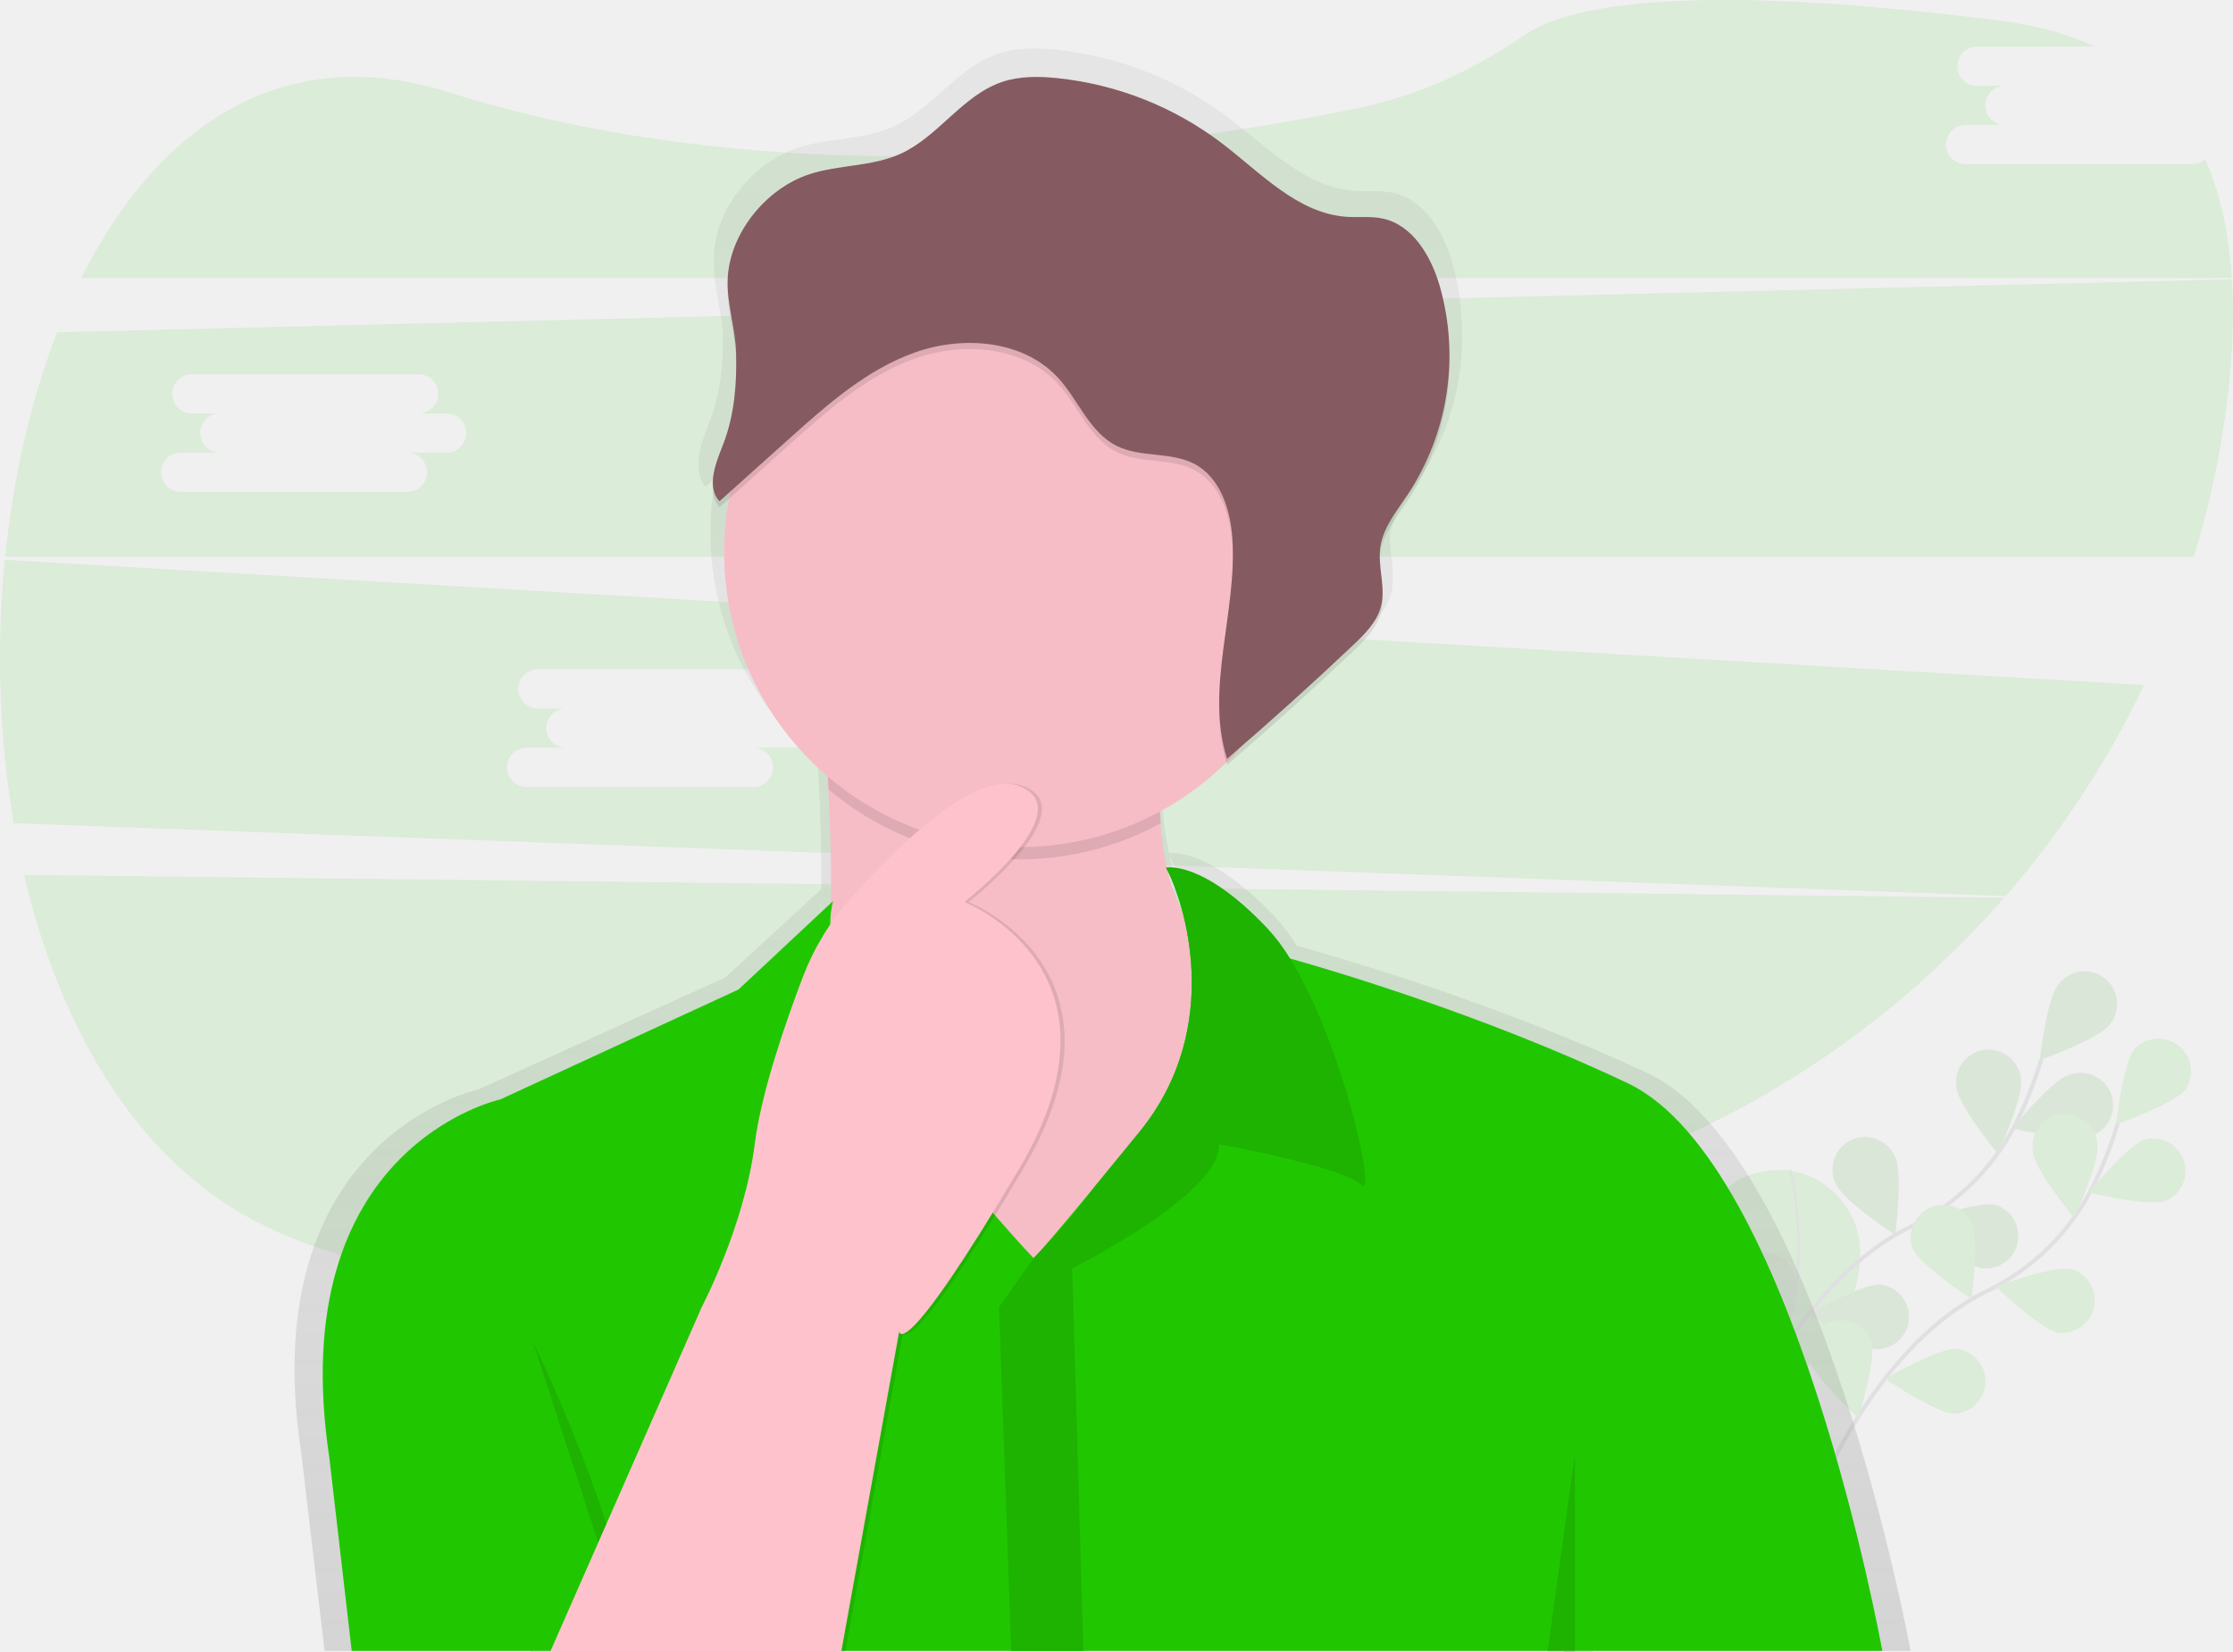
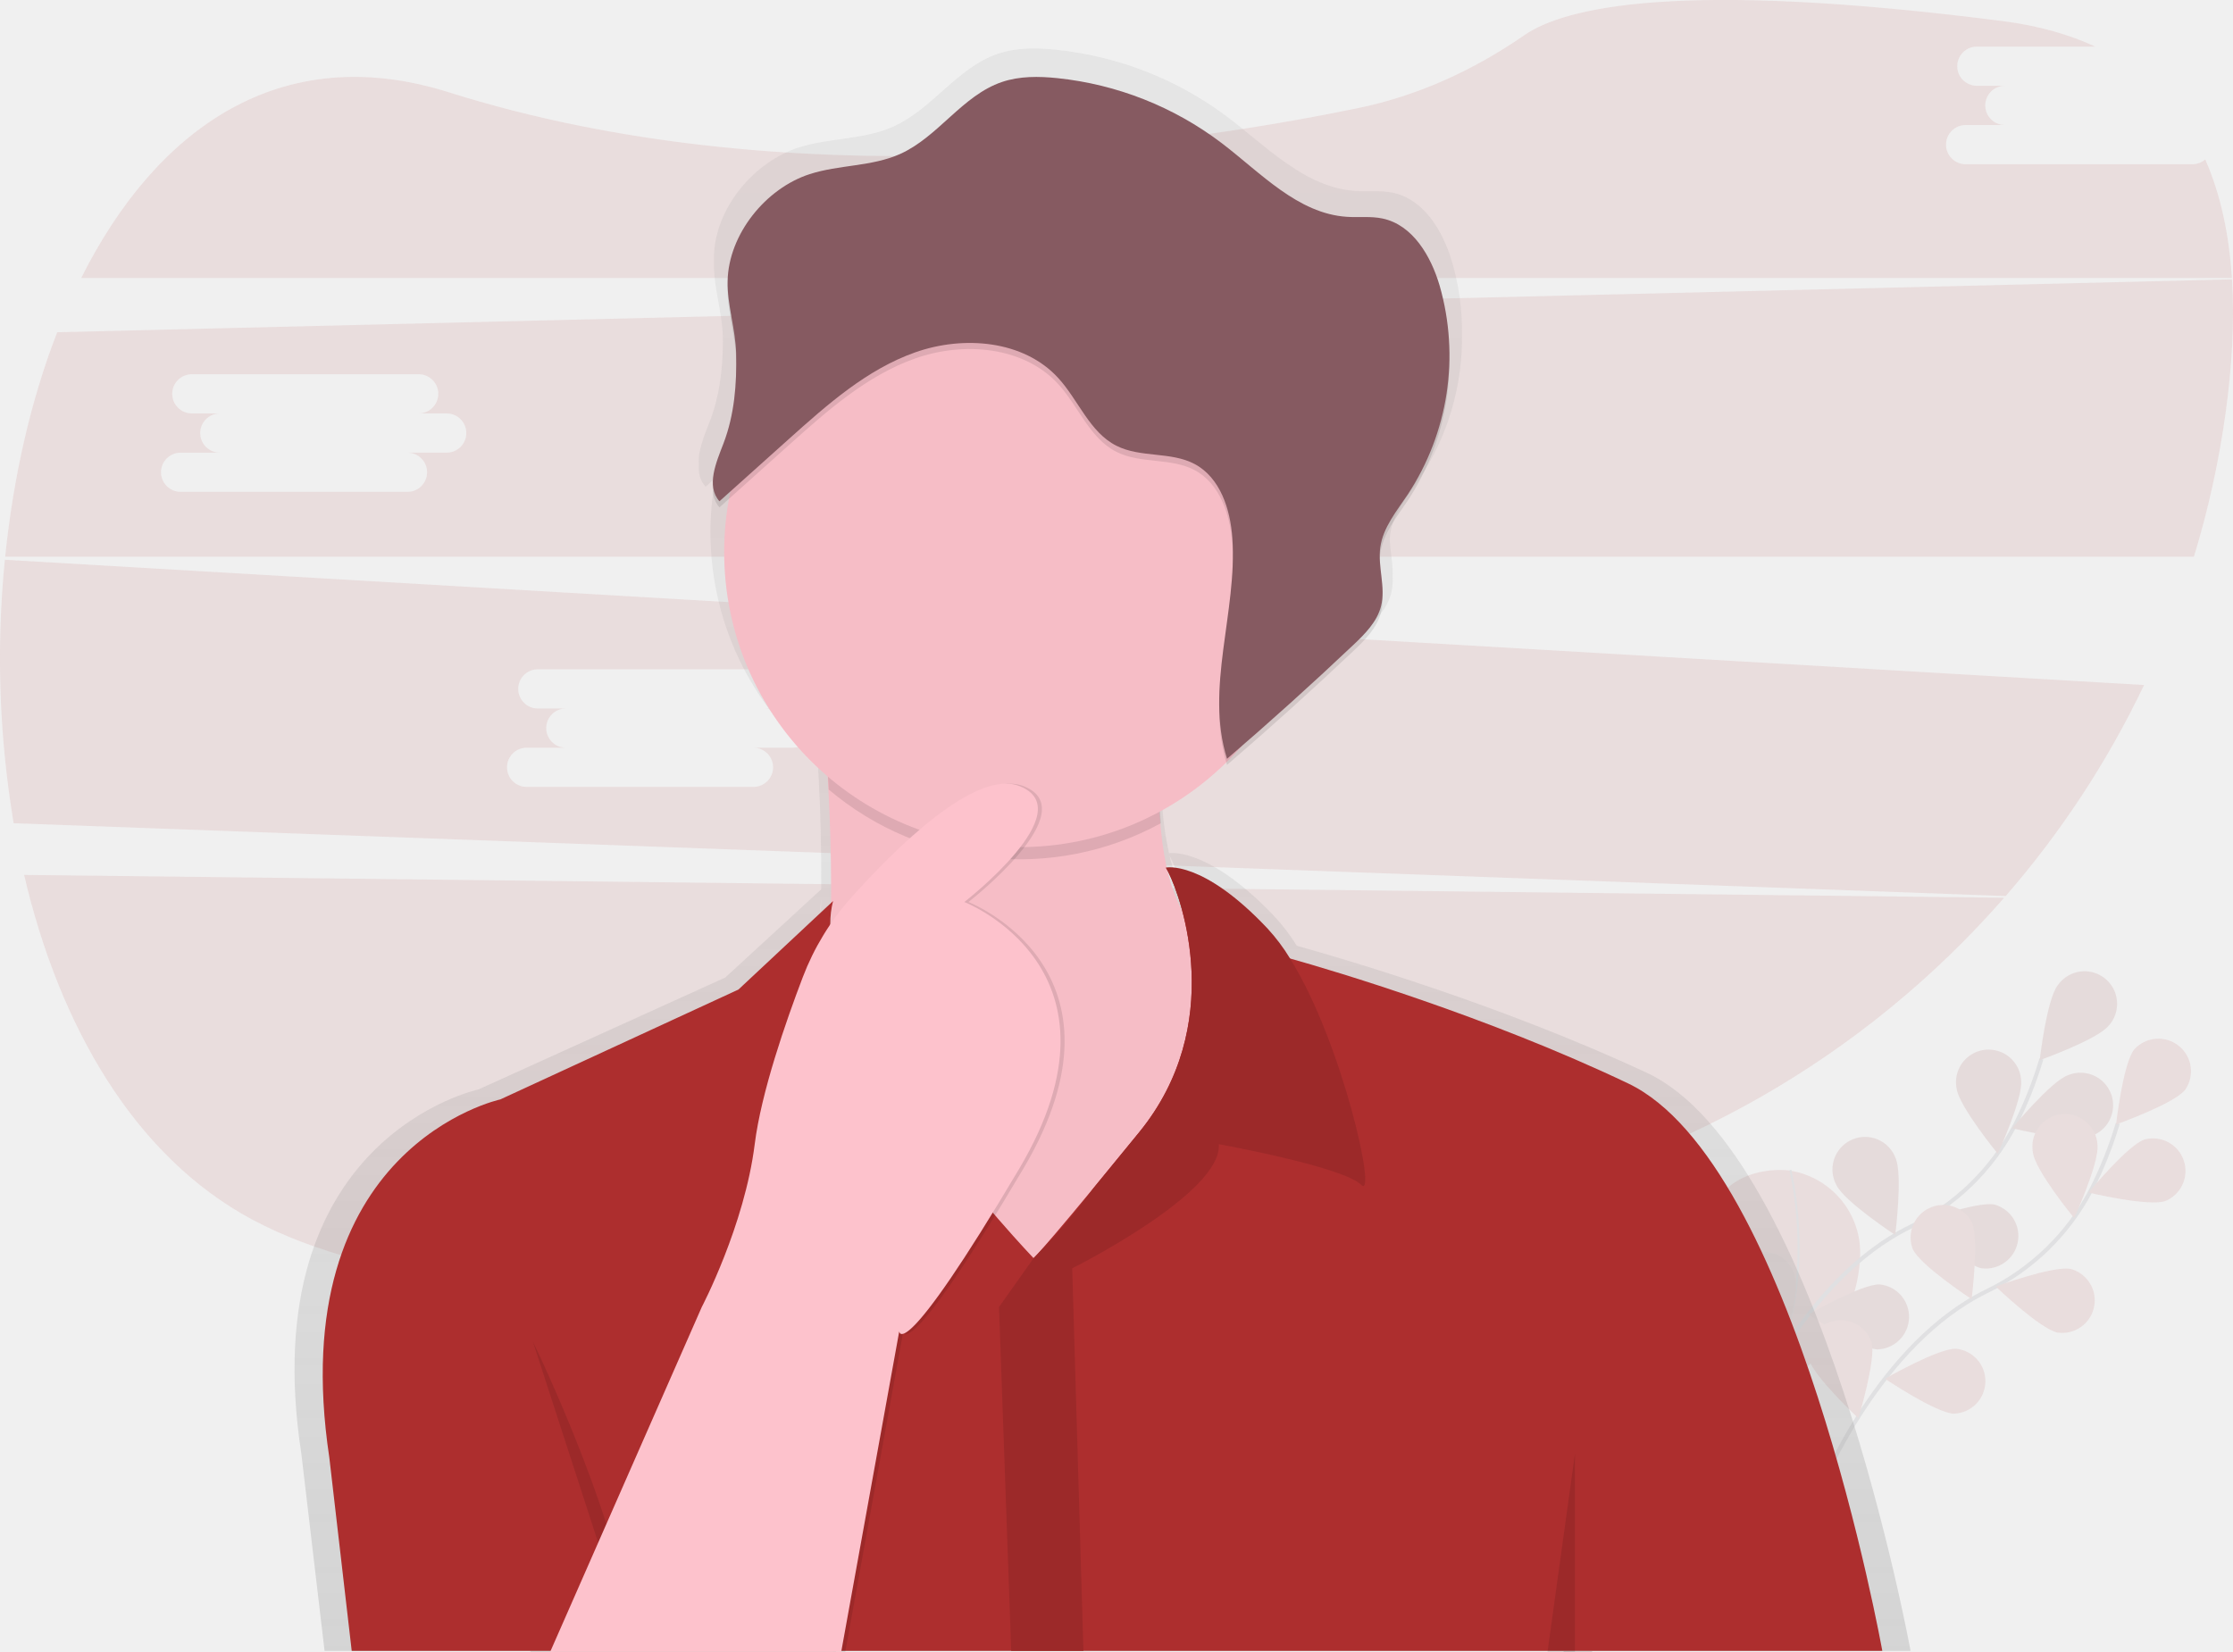
<svg xmlns="http://www.w3.org/2000/svg" id="fafd2220-3b39-4538-bdd8-5627e33a2e32" data-name="Layer 1" width="1097.1" height="811.81" viewBox="0 0 1097.1 811.81">
  <defs>
    <linearGradient id="1c2fe1a5-71ac-4c34-8a58-b17380e220b9" x1="593.13" y1="855.9" x2="593.13" y2="67.88" gradientUnits="userSpaceOnUse">
      <stop offset="0" stop-color="gray" stop-opacity="0.25" />
      <stop offset="0.54" stop-color="gray" stop-opacity="0.12" />
      <stop offset="1" stop-color="gray" stop-opacity="0.1" />
    </linearGradient>
  </defs>
  <g opacity="0.1">
-     <path d="M929.91,619.25S851.59,609.08,910,735.84c0,0,53.23-22.81,55.35-74.26a40.94,40.94,0,0,0-34.33-42.17Z" transform="translate(-51.45 -44.1)" fill="#20c700" />
+     <path d="M929.91,619.25S851.59,609.08,910,735.84c0,0,53.23-22.81,55.35-74.26a40.94,40.94,0,0,0-34.33-42.17Z" transform="translate(-51.45 -44.1)" fill="#ad2e2e" />
    <path d="M931.06,619.06s17.73,70.68-21,116.79" transform="translate(-51.45 -44.1)" fill="none" stroke="#535461" stroke-miterlimit="10" />
    <path d="M909,742.38s28.2-69.5,80.86-95.28A113.65,113.65,0,0,0,1041.47,597a191.13,191.13,0,0,0,12.93-32.47" transform="translate(-51.45 -44.1)" fill="none" stroke="#535461" stroke-miterlimit="10" stroke-width="2" />
-     <path d="M1087.49,548.1c-5.49,6.9-33.9,17-33.9,17s3.42-30,8.91-36.85a16,16,0,1,1,25,19.88Z" transform="translate(-51.45 -44.1)" fill="#20c700" />
-     <path d="M1077.74,602.75c-8.36,2.81-37.68-4.18-37.68-4.18s19.15-23.28,27.51-26.09a16,16,0,1,1,10.17,30.27Z" transform="translate(-51.45 -44.1)" fill="#20c700" />
-     <path d="M1024.88,667.36c-8.63-1.79-30.42-22.63-30.42-22.63s28.28-10.43,36.92-8.64a16,16,0,0,1-6.5,31.26Z" transform="translate(-51.45 -44.1)" fill="#20c700" />
-     <path d="M973.88,707.24c-8.81-.31-33.81-17.16-33.81-17.16S966.19,675,975,675.32a16,16,0,0,1-1.12,31.91Z" transform="translate(-51.45 -44.1)" fill="#20c700" />
-     <path d="M1012.76,579c1.13,8.75,20.22,32.07,20.22,32.07s12.57-27.4,11.45-36.15a16,16,0,1,0-31.67,4.08Z" transform="translate(-51.45 -44.1)" fill="#20c700" />
-     <path d="M953.7,626.44c3.69,8,28.89,24.55,28.89,24.55s3.8-29.91.11-37.91a16,16,0,1,0-29,13.37Z" transform="translate(-51.45 -44.1)" fill="#20c700" />
-     <path d="M902.62,680.38c2.28,8.52,24.33,29.08,24.33,29.08s8.8-28.83,6.51-37.35a16,16,0,1,0-30.84,8.27Z" transform="translate(-51.45 -44.1)" fill="#20c700" />
+     <path d="M1087.49,548.1c-5.49,6.9-33.9,17-33.9,17s3.42-30,8.91-36.85a16,16,0,1,1,25,19.88Z" transform="translate(-51.45 -44.1)" fill="#ad2e2e" />
+     <path d="M1077.74,602.75c-8.36,2.81-37.68-4.18-37.68-4.18s19.15-23.28,27.51-26.09a16,16,0,1,1,10.17,30.27Z" transform="translate(-51.45 -44.1)" fill="#ad2e2e" />
+     <path d="M1024.88,667.36c-8.63-1.79-30.42-22.63-30.42-22.63s28.28-10.43,36.92-8.64a16,16,0,0,1-6.5,31.26Z" transform="translate(-51.45 -44.1)" fill="#ad2e2e" />
+     <path d="M973.88,707.24c-8.81-.31-33.81-17.16-33.81-17.16S966.19,675,975,675.32a16,16,0,0,1-1.12,31.91Z" transform="translate(-51.45 -44.1)" fill="#ad2e2e" />
+     <path d="M1012.76,579c1.13,8.75,20.22,32.07,20.22,32.07s12.57-27.4,11.45-36.15a16,16,0,1,0-31.67,4.08Z" transform="translate(-51.45 -44.1)" fill="#ad2e2e" />
+     <path d="M953.7,626.44c3.69,8,28.89,24.55,28.89,24.55s3.8-29.91.11-37.91a16,16,0,1,0-29,13.37Z" transform="translate(-51.45 -44.1)" fill="#ad2e2e" />
+     <path d="M902.62,680.38c2.28,8.52,24.33,29.08,24.33,29.08s8.8-28.83,6.51-37.35a16,16,0,1,0-30.84,8.27Z" transform="translate(-51.45 -44.1)" fill="#ad2e2e" />
    <path d="M1087.49,548.1c-5.49,6.9-33.9,17-33.9,17s3.42-30,8.91-36.85a16,16,0,1,1,25,19.88Z" transform="translate(-51.45 -44.1)" opacity="0.25" />
    <path d="M1077.74,602.75c-8.36,2.81-37.68-4.18-37.68-4.18s19.15-23.28,27.51-26.09a16,16,0,1,1,10.17,30.27Z" transform="translate(-51.45 -44.1)" opacity="0.25" />
    <path d="M1024.88,667.36c-8.63-1.79-30.42-22.63-30.42-22.63s28.28-10.43,36.92-8.64a16,16,0,0,1-6.5,31.26Z" transform="translate(-51.45 -44.1)" opacity="0.25" />
    <path d="M973.88,707.24c-8.81-.31-33.81-17.16-33.81-17.16S966.19,675,975,675.32a16,16,0,0,1-1.12,31.91Z" transform="translate(-51.45 -44.1)" opacity="0.25" />
    <path d="M1012.76,579c1.13,8.75,20.22,32.07,20.22,32.07s12.57-27.4,11.45-36.15a16,16,0,1,0-31.67,4.08Z" transform="translate(-51.45 -44.1)" opacity="0.25" />
    <path d="M953.7,626.44c3.69,8,28.89,24.55,28.89,24.55s3.8-29.91.11-37.91a16,16,0,1,0-29,13.37Z" transform="translate(-51.45 -44.1)" opacity="0.25" />
    <path d="M902.62,680.38c2.28,8.52,24.33,29.08,24.33,29.08s8.8-28.83,6.51-37.35a16,16,0,1,0-30.84,8.27Z" transform="translate(-51.45 -44.1)" opacity="0.25" />
    <path d="M946.56,774s28.2-69.5,80.86-95.28A113.65,113.65,0,0,0,1079,628.61a191.13,191.13,0,0,0,12.93-32.47" transform="translate(-51.45 -44.1)" fill="none" stroke="#535461" stroke-miterlimit="10" stroke-width="2" />
-     <path d="M1125,579.7c-5.49,6.9-33.9,17-33.9,17s3.42-30,8.91-36.85a16,16,0,0,1,25,19.88Z" transform="translate(-51.45 -44.1)" fill="#20c700" />
-     <path d="M1115.27,634.35c-8.36,2.81-37.68-4.18-37.68-4.18s19.15-23.28,27.51-26.09a16,16,0,0,1,10.17,30.27Z" transform="translate(-51.45 -44.1)" fill="#20c700" />
-     <path d="M1062.41,699c-8.63-1.79-30.42-22.63-30.42-22.63s28.28-10.43,36.92-8.64a16,16,0,0,1-6.5,31.26Z" transform="translate(-51.45 -44.1)" fill="#20c700" />
-     <path d="M1011.4,738.83c-8.81-.31-33.81-17.16-33.81-17.16s26.12-15.06,34.93-14.75a16,16,0,0,1-1.12,31.91Z" transform="translate(-51.45 -44.1)" fill="#20c700" />
-     <path d="M1050.28,610.64c1.13,8.75,20.22,32.07,20.22,32.07s12.57-27.4,11.45-36.15a16,16,0,1,0-31.67,4.08Z" transform="translate(-51.45 -44.1)" fill="#20c700" />
-     <path d="M991.23,658c3.69,8,28.89,24.55,28.89,24.55s3.8-29.91.11-37.91a16,16,0,0,0-29,13.37Z" transform="translate(-51.45 -44.1)" fill="#20c700" />
-     <path d="M940.15,712c2.28,8.52,24.33,29.08,24.33,29.08s8.8-28.83,6.51-37.35A16,16,0,0,0,940.15,712Z" transform="translate(-51.45 -44.1)" fill="#20c700" />
+     <path d="M1125,579.7c-5.49,6.9-33.9,17-33.9,17s3.42-30,8.91-36.85a16,16,0,0,1,25,19.88Z" transform="translate(-51.45 -44.1)" fill="#ad2e2e" />
+     <path d="M1115.27,634.35c-8.36,2.81-37.68-4.18-37.68-4.18s19.15-23.28,27.51-26.09a16,16,0,0,1,10.17,30.27Z" transform="translate(-51.45 -44.1)" fill="#ad2e2e" />
+     <path d="M1062.41,699c-8.63-1.79-30.42-22.63-30.42-22.63s28.28-10.43,36.92-8.64a16,16,0,0,1-6.5,31.26Z" transform="translate(-51.45 -44.1)" fill="#ad2e2e" />
+     <path d="M1011.4,738.83c-8.81-.31-33.81-17.16-33.81-17.16s26.12-15.06,34.93-14.75a16,16,0,0,1-1.12,31.91Z" transform="translate(-51.45 -44.1)" fill="#ad2e2e" />
+     <path d="M1050.28,610.64c1.13,8.75,20.22,32.07,20.22,32.07s12.57-27.4,11.45-36.15a16,16,0,1,0-31.67,4.08Z" transform="translate(-51.45 -44.1)" fill="#ad2e2e" />
+     <path d="M991.23,658c3.69,8,28.89,24.55,28.89,24.55s3.8-29.91.11-37.91a16,16,0,0,0-29,13.37Z" transform="translate(-51.45 -44.1)" fill="#ad2e2e" />
+     <path d="M940.15,712c2.28,8.52,24.33,29.08,24.33,29.08s8.8-28.83,6.51-37.35A16,16,0,0,0,940.15,712Z" transform="translate(-51.45 -44.1)" fill="#ad2e2e" />
  </g>
-   <path d="M63.3,474.07c17.36,74.2,54.11,138.34,112.19,169.43,120.7,64.61,392.91,31.29,596.07-7A465.21,465.21,0,0,0,1036.09,485.3Z" transform="translate(-51.45 -44.1)" fill="#20c700" opacity="0.1" />
-   <path d="M1128.65,124.81H1017.18a9.63,9.63,0,1,1,0-19.27h19.27a9.63,9.63,0,0,1,0-19.27h-13.76a9.63,9.63,0,0,1,0-19.27h58.18c-12.91-6-28-10.27-45.38-12.51-158.64-20.38-215.28-6.9-235.26,7-24.65,17.1-52.15,29.68-81.54,35.74C620.8,117.4,437.75,141.7,271.84,89.43c-82.46-26-143.75,17.92-180.48,91.28H1148c-1.38-21.32-5.51-41-13.09-58.24A9.58,9.58,0,0,1,1128.65,124.81Z" transform="translate(-51.45 -44.1)" fill="#20c700" opacity="0.1" />
-   <path d="M53.84,319.2a491.06,491.06,0,0,0,4.33,129.46l978.68,35.79a460,460,0,0,0,68-103.7Zm387.08,92.35H421.65a9.63,9.63,0,0,1,0,19.27H310.18a9.63,9.63,0,1,1,0-19.27h19.27a9.63,9.63,0,0,1,0-19.27H315.69a9.63,9.63,0,0,1,0-19.27H427.16a9.63,9.63,0,1,1,0,19.27h13.76a9.63,9.63,0,0,1,0,19.27Z" transform="translate(-51.45 -44.1)" fill="#20c700" opacity="0.1" />
-   <path d="M1148.05,181.38l-1068.49,26C66.57,240.79,58,278.56,54,317.71H1129.33a456.46,456.46,0,0,0,15.53-70.33C1148.06,224.37,1149.34,202.11,1148.05,181.38ZM270.92,266.55H251.65a9.63,9.63,0,0,1,0,19.27H140.18a9.63,9.63,0,1,1,0-19.27h19.27a9.63,9.63,0,0,1,0-19.27H145.69a9.63,9.63,0,0,1,0-19.27H257.16a9.63,9.63,0,1,1,0,19.27h13.76a9.63,9.63,0,0,1,0,19.27Z" transform="translate(-51.45 -44.1)" fill="#20c700" opacity="0.1" />
+   <path d="M63.3,474.07c17.36,74.2,54.11,138.34,112.19,169.43,120.7,64.61,392.91,31.29,596.07-7A465.21,465.21,0,0,0,1036.09,485.3Z" transform="translate(-51.45 -44.1)" fill="#ad2e2e" opacity="0.1" />
+   <path d="M1128.65,124.81H1017.18a9.63,9.63,0,1,1,0-19.27h19.27a9.63,9.63,0,0,1,0-19.27h-13.76a9.63,9.63,0,0,1,0-19.27h58.18c-12.91-6-28-10.27-45.38-12.51-158.64-20.38-215.28-6.9-235.26,7-24.65,17.1-52.15,29.68-81.54,35.74C620.8,117.4,437.75,141.7,271.84,89.43c-82.46-26-143.75,17.92-180.48,91.28H1148c-1.38-21.32-5.51-41-13.09-58.24A9.58,9.58,0,0,1,1128.65,124.81Z" transform="translate(-51.45 -44.1)" fill="#ad2e2e" opacity="0.1" />
+   <path d="M53.84,319.2a491.06,491.06,0,0,0,4.33,129.46l978.68,35.79a460,460,0,0,0,68-103.7Zm387.08,92.35H421.65a9.63,9.63,0,0,1,0,19.27H310.18a9.63,9.63,0,1,1,0-19.27h19.27a9.63,9.63,0,0,1,0-19.27H315.69a9.63,9.63,0,0,1,0-19.27H427.16a9.63,9.63,0,1,1,0,19.27h13.76a9.63,9.63,0,0,1,0,19.27Z" transform="translate(-51.45 -44.1)" fill="#ad2e2e" opacity="0.1" />
+   <path d="M1148.05,181.38l-1068.49,26C66.57,240.79,58,278.56,54,317.71H1129.33a456.46,456.46,0,0,0,15.53-70.33C1148.06,224.37,1149.34,202.11,1148.05,181.38ZM270.92,266.55H251.65a9.63,9.63,0,0,1,0,19.27H140.18a9.63,9.63,0,1,1,0-19.27h19.27a9.63,9.63,0,0,1,0-19.27H145.69a9.63,9.63,0,0,1,0-19.27H257.16a9.63,9.63,0,1,1,0,19.27h13.76a9.63,9.63,0,0,1,0,19.27Z" transform="translate(-51.45 -44.1)" fill="#ad2e2e" opacity="0.1" />
  <path d="M990.13,855.4S945.57,611,860.6,571.34c-72-33.63-149.86-56.3-172-62.45A95.61,95.61,0,0,0,677.19,494c-30.26-31.59-48.44-31-51.38-30.61a153.83,153.83,0,0,1-3-19c-.09-1-.18-1.93-.26-2.92l.26-.13c-.18-1.89-.34-3.84-.48-5.85a150.6,150.6,0,0,0,33.79-24.61c.13.43.24.86.38,1.3q32.71-27.65,64.07-56.8c6-5.61,12.3-11.7,14.34-19.61a28.78,28.78,0,0,0,.75-8.32c.27-6-1.15-12.13-1.39-18.21,0-1,.11-1.93.24-2.88,1.4-9.95,8.32-18.12,14-26.47a124.82,124.82,0,0,0,21.23-71.46,121,121,0,0,0-5-36c-4.43-14.82-13.65-30.39-29-33.63-5.94-1.25-12.11-.47-18.17-.86-25.09-1.6-43.87-22-63.88-36.95a168.61,168.61,0,0,0-83.58-32.44c-9.45-1-19.21-1.07-28.2,1.93-20.19,6.72-32.45,27.47-51.9,36-14.38,6.34-31,5.31-46,10.07-22.33,7.1-41.28,30-41.78,53.53,0,.87,0,1.74,0,2.61,0,.15,0,.3,0,.44-.25,11.89,4,24,4.34,36.17q0,1.65.05,3.31c-.11,13.14-1.68,26.32-6.47,38.67-2.58,6.65-5.9,14.35-5.36,21-.3,4.07.49,7.89,3.32,11l4.83-4.26a146,146,0,0,0-2.43,26.58c0,44.94,20.44,85.18,52.68,112.26q.28,4.49.54,9.62c.76,14.82,1.36,33.41,1.19,53.67l-47.16,43.35-121.24,55s-110.88,23.42-87,179.19l11.4,96.72H312.15l-.23.51H462.17l.09-.51H819.74l-.07.51h14v-.51ZM626.7,465.87a103.92,103.92,0,0,1,7.2,19.8,81.11,81.11,0,0,1-7.77-20.88l.15.27Zm-171.82,20q0,2.86-.1,5.77l-.24.34A49,49,0,0,1,454.88,485.82Z" transform="translate(-51.45 -44.1)" fill="url(#1c2fe1a5-71ac-4c34-8a58-b17380e220b9)" />
  <path d="M666.25,510.4l-20,191-107,34s-139-26-103-101c25.61-53.35,24.9-148.69,22.36-199.29-1-20.54-2.36-33.71-2.36-33.71s182-159,167-16c-2.9,27.69-3.07,49.34-1.46,66.26C628.54,522.1,666.25,510.4,666.25,510.4Z" transform="translate(-51.45 -44.1)" fill="#fdc2cc" />
  <path d="M666.25,510.4l-20,191-107,34s-139-26-103-101c25.61-53.35,24.9-148.69,22.36-199.29-1-20.54-2.36-33.71-2.36-33.71s182-159,167-16c-2.9,27.69-3.07,49.34-1.46,66.26C628.54,522.1,666.25,510.4,666.25,510.4Z" transform="translate(-51.45 -44.1)" opacity="0.03" />
  <path d="M623.25,382.4c-2.9,27.69-3.07,49.34-1.46,66.26a145.07,145.07,0,0,1-163.18-16.55c-1-20.54-2.36-33.71-2.36-33.71S638.25,239.4,623.25,382.4Z" transform="translate(-51.45 -44.1)" opacity="0.1" />
  <circle cx="500.8" cy="271.31" r="145" fill="#fdc2cc" />
  <circle cx="500.8" cy="271.31" r="145" opacity="0.03" />
-   <path d="M976.25,855.4h-752l-11-95c-23-153,84-176,84-176l117-54,46.5-43.5c-15,57,98.5,175.5,98.5,175.5l0,0a26.88,26.88,0,0,0,2.07-2.15c3.06-3.34,10.37-11.7,27.49-32.44,6.12-7.43,13.51-16.44,22.41-27.38,42.8-52.6,20.84-114.75,14.28-127.6l-.41-.8c-.25-.46-.44-.83-.59-1.09a0,0,0,0,0,0,0,1.63,1.63,0,0,0-.15-.27,1.59,1.59,0,0,1-.11-.2l55,43s2.11.56,6,1.66c21.4,6,96.58,28.31,166,61.34C933.25,615.4,976.25,855.4,976.25,855.4Z" transform="translate(-51.45 -44.1)" fill="#20c700" />
-   <path d="M720.25,626.4c-9-9-70-20-70-20,2,24-72,61-72,61l5.5,188H548.27l-6-169,17-24,0,0,2.07-2.15a330,330,0,0,0,27.49-32.44c6.12-7.43,13.51-16.44,22.41-27.38,42.8-52.6,20.84-114.75,14.28-127.6l-.41-.8c-.24-.47-.43-.83-.59-1.09a0,0,0,0,0,0,0,1.63,1.63,0,0,0-.15-.27,1.59,1.59,0,0,1-.11-.2h0s18-4,50,30a93.75,93.75,0,0,1,11,14.66C711.26,556.85,728.18,634.33,720.25,626.4Z" transform="translate(-51.45 -44.1)" fill="#20c700" />
+   <path d="M976.25,855.4h-752l-11-95c-23-153,84-176,84-176l117-54,46.5-43.5c-15,57,98.5,175.5,98.5,175.5l0,0a26.88,26.88,0,0,0,2.07-2.15c3.06-3.34,10.37-11.7,27.49-32.44,6.12-7.43,13.51-16.44,22.41-27.38,42.8-52.6,20.84-114.75,14.28-127.6l-.41-.8c-.25-.46-.44-.83-.59-1.09a0,0,0,0,0,0,0,1.63,1.63,0,0,0-.15-.27,1.59,1.59,0,0,1-.11-.2l55,43s2.11.56,6,1.66c21.4,6,96.58,28.31,166,61.34C933.25,615.4,976.25,855.4,976.25,855.4Z" transform="translate(-51.45 -44.1)" fill="#ad2e2e" />
+   <path d="M720.25,626.4c-9-9-70-20-70-20,2,24-72,61-72,61l5.5,188H548.27l-6-169,17-24,0,0,2.07-2.15a330,330,0,0,0,27.49-32.44c6.12-7.43,13.51-16.44,22.41-27.38,42.8-52.6,20.84-114.75,14.28-127.6l-.41-.8c-.24-.47-.43-.83-.59-1.09a0,0,0,0,0,0,0,1.63,1.63,0,0,0-.15-.27,1.59,1.59,0,0,1-.11-.2h0s18-4,50,30a93.75,93.75,0,0,1,11,14.66C711.26,556.85,728.18,634.33,720.25,626.4Z" transform="translate(-51.45 -44.1)" fill="#ad2e2e" />
  <path d="M720.25,626.4c-9-9-70-20-70-20,2,24-72,61-72,61l5.5,188H548.27l-6-169,17-24,0,0,2.07-2.15a330,330,0,0,0,27.49-32.44c6.12-7.43,13.51-16.44,22.41-27.38,42.8-52.6,20.84-114.75,14.28-127.6l-.41-.8c-.24-.47-.43-.83-.59-1.09a0,0,0,0,0,0,0,1.63,1.63,0,0,0-.15-.27,1.59,1.59,0,0,1-.11-.2h0s18-4,50,30a93.75,93.75,0,0,1,11,14.66C711.26,556.85,728.18,634.33,720.25,626.4Z" transform="translate(-51.45 -44.1)" opacity="0.1" />
  <path d="M313.25,703.4s47,96,49.5,152.5" transform="translate(-51.45 -44.1)" opacity="0.1" />
  <polygon points="773.8 714.31 760.3 811.81 773.8 811.81 773.8 714.31" opacity="0.1" />
  <path d="M323.75,855.9l74.5-169.5s21-40,26-80,32-103,32-103,67-85,98-73-27,57-27,57,85,33,27,131-59,80-59,80l-28.5,157.5Z" transform="translate(-51.45 -44.1)" opacity="0.1" />
  <path d="M321.75,855.9l74.5-169.5s21-40,26-80c3.18-25.43,15.25-60.16,23.62-82.09a125.86,125.86,0,0,1,23.72-39c21.66-24.24,61-63.33,82.66-54.93,31,12-27,57-27,57s85,33,27,131-59,80-59,80l-28.5,157.5Z" transform="translate(-51.45 -44.1)" fill="#fdc2cc" />
  <circle cx="545.3" cy="189.81" r="3" fill="#fff" opacity="0.15" />
  <circle cx="531.3" cy="195.81" r="3" fill="#fff" opacity="0.15" />
  <path d="M449.24,132.68c14.47-4.68,30.53-3.67,44.41-9.89,18.77-8.42,30.6-28.8,50.08-35.4,8.68-2.94,18.1-2.83,27.21-1.89a161.07,161.07,0,0,1,80.66,31.87c19.31,14.69,37.43,34.72,61.64,36.29,5.85.38,11.8-.39,17.53.84,14.84,3.18,23.73,18.47,28,33A124.26,124.26,0,0,1,743.11,290.1c-5.48,8.2-12.16,16.23-13.51,26-1.32,9.58,2.76,19.51.38,28.89-2,7.77-8,13.75-13.84,19.26Q685.89,392.86,654.31,420c-10.94-34.76,5.11-72.19,2.61-108.54-1-14.16-6-29.62-18.49-36.3-11.69-6.24-26.63-3-38.46-9-13.2-6.65-18.62-22.4-28.6-33.3-17-18.6-46.51-21-70.28-12.6s-43.2,25.68-62,42.53l-34.17,30.65c-6.67-7.52-1.61-19.06,2-28.46,5.38-14.09,6.56-29.28,6.2-44.24-.29-12-4.43-23.85-4.19-35.53C409.41,162.17,427.69,139.65,449.24,132.68Z" transform="translate(-51.45 -44.1)" opacity="0.1" />
  <path d="M449.24,129.68c14.47-4.68,30.53-3.67,44.41-9.89,18.77-8.42,30.6-28.8,50.08-35.4,8.68-2.94,18.1-2.83,27.21-1.89a161.07,161.07,0,0,1,80.66,31.87c19.31,14.69,37.43,34.72,61.64,36.29,5.85.38,11.8-.39,17.53.84,14.84,3.18,23.73,18.47,28,33A124.26,124.26,0,0,1,743.11,287.1c-5.48,8.2-12.16,16.23-13.51,26-1.32,9.58,2.76,19.51.38,28.89-2,7.77-8,13.75-13.84,19.26Q685.89,389.86,654.31,417c-10.94-34.76,5.11-72.19,2.61-108.54-1-14.16-6-29.62-18.49-36.3-11.69-6.24-26.63-3-38.46-9-13.2-6.65-18.62-22.4-28.6-33.3-17-18.6-46.51-21-70.28-12.6s-43.2,25.68-62,42.53l-34.17,30.65c-6.67-7.52-1.61-19.06,2-28.46,5.38-14.09,6.56-29.28,6.2-44.24-.29-12-4.43-23.85-4.19-35.53C409.41,159.17,427.69,136.65,449.24,129.68Z" transform="translate(-51.45 -44.1)" fill="#865a61" />
</svg>
